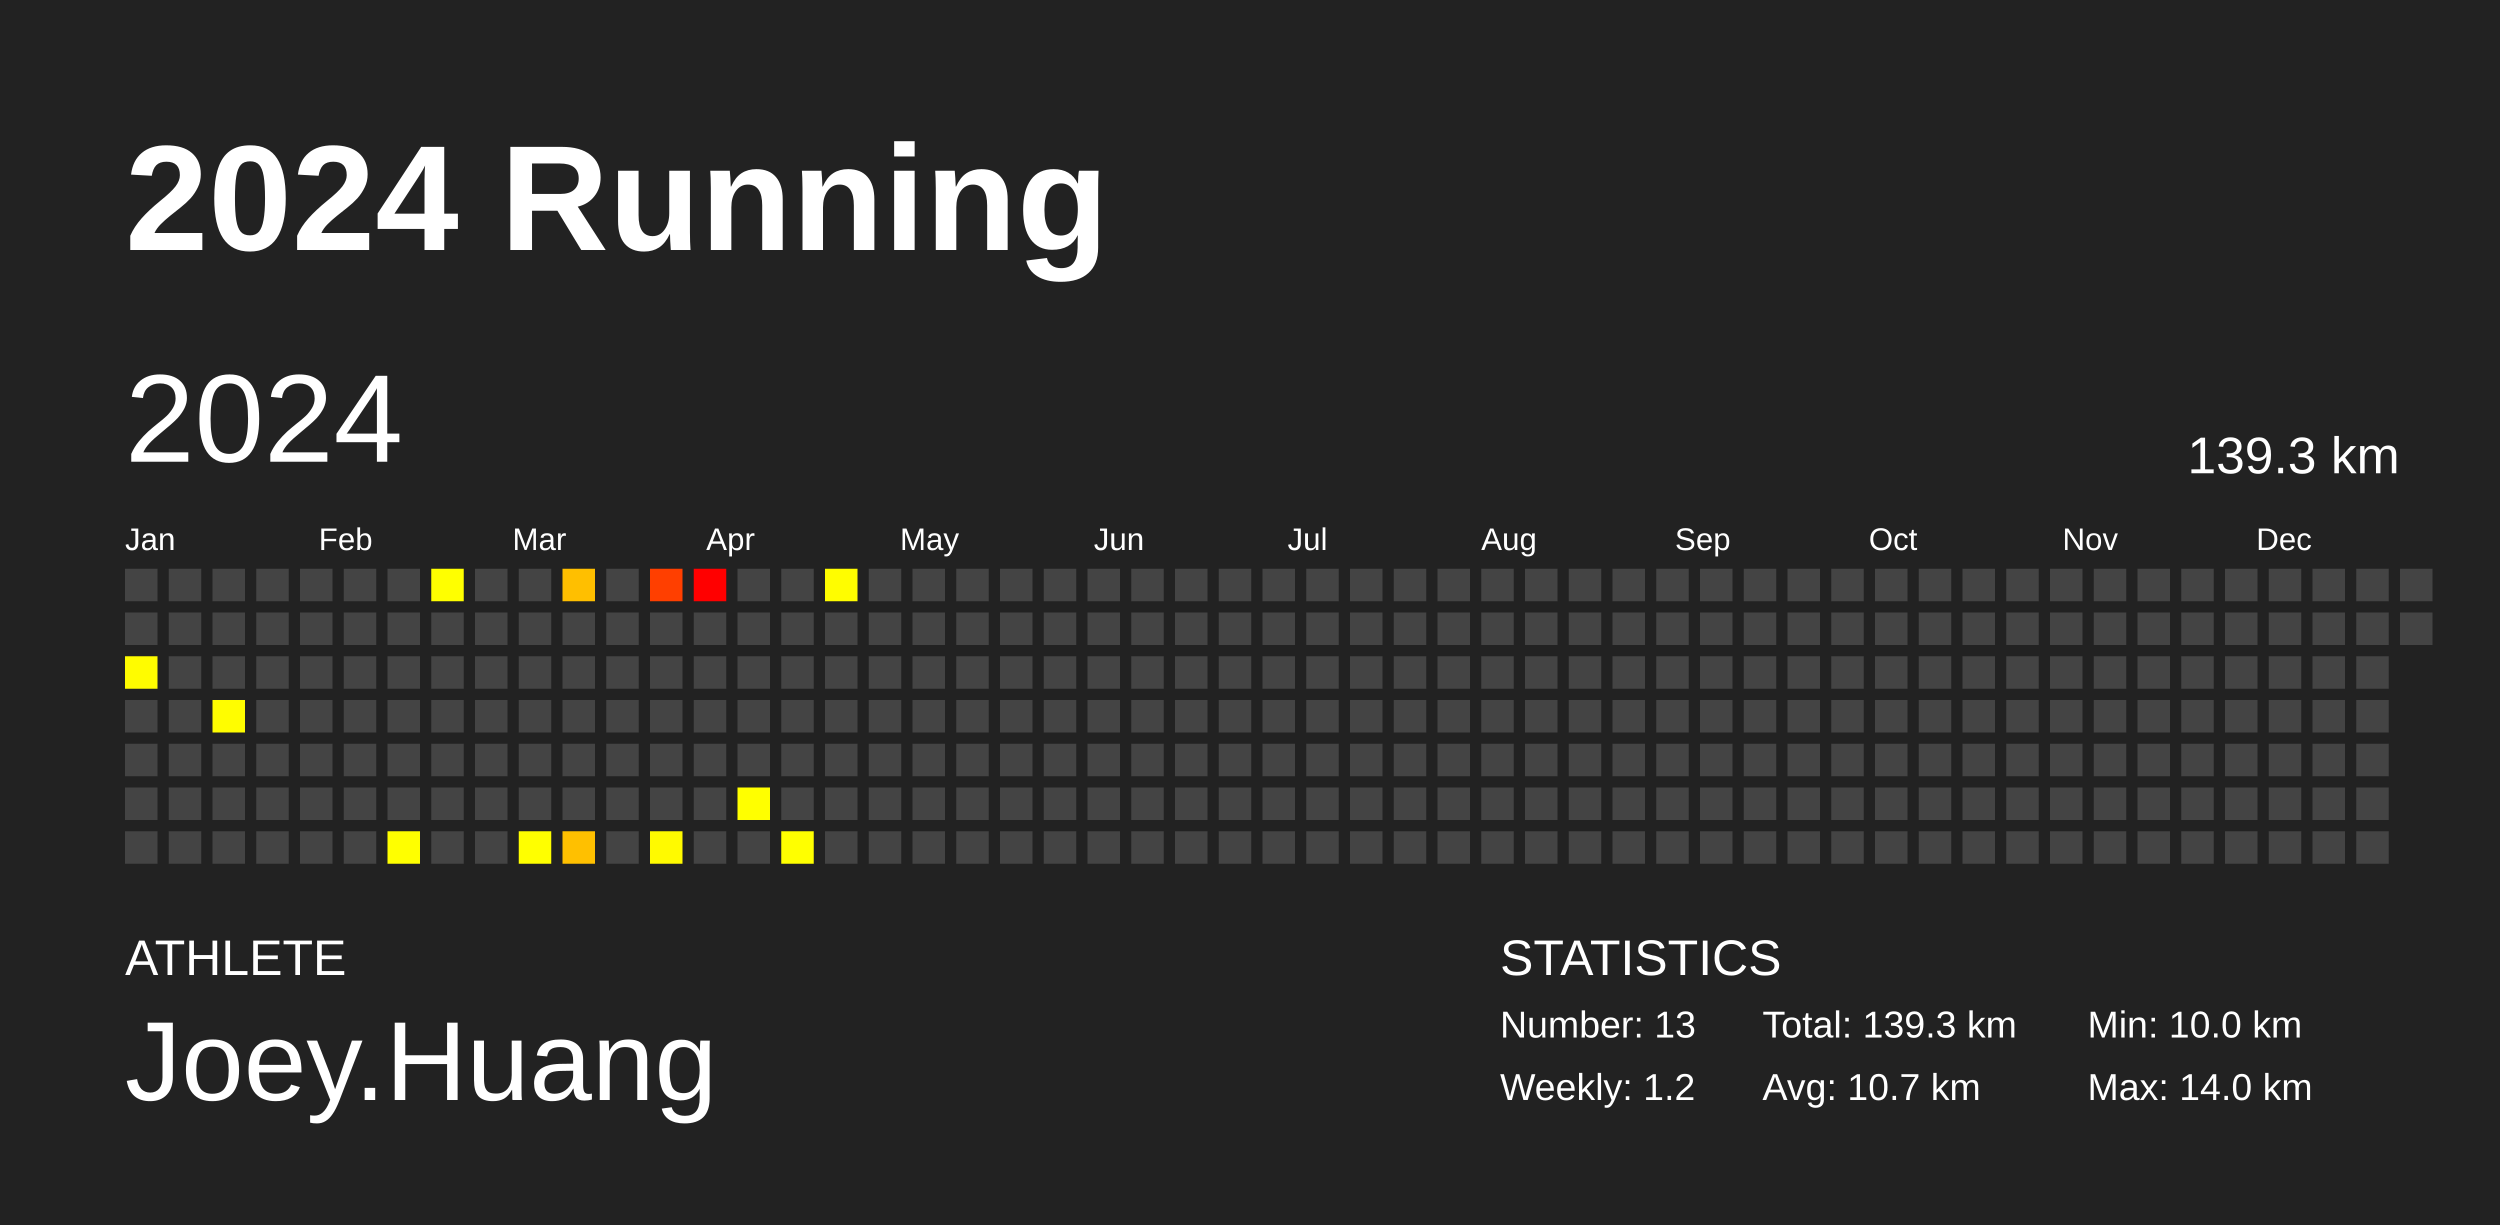
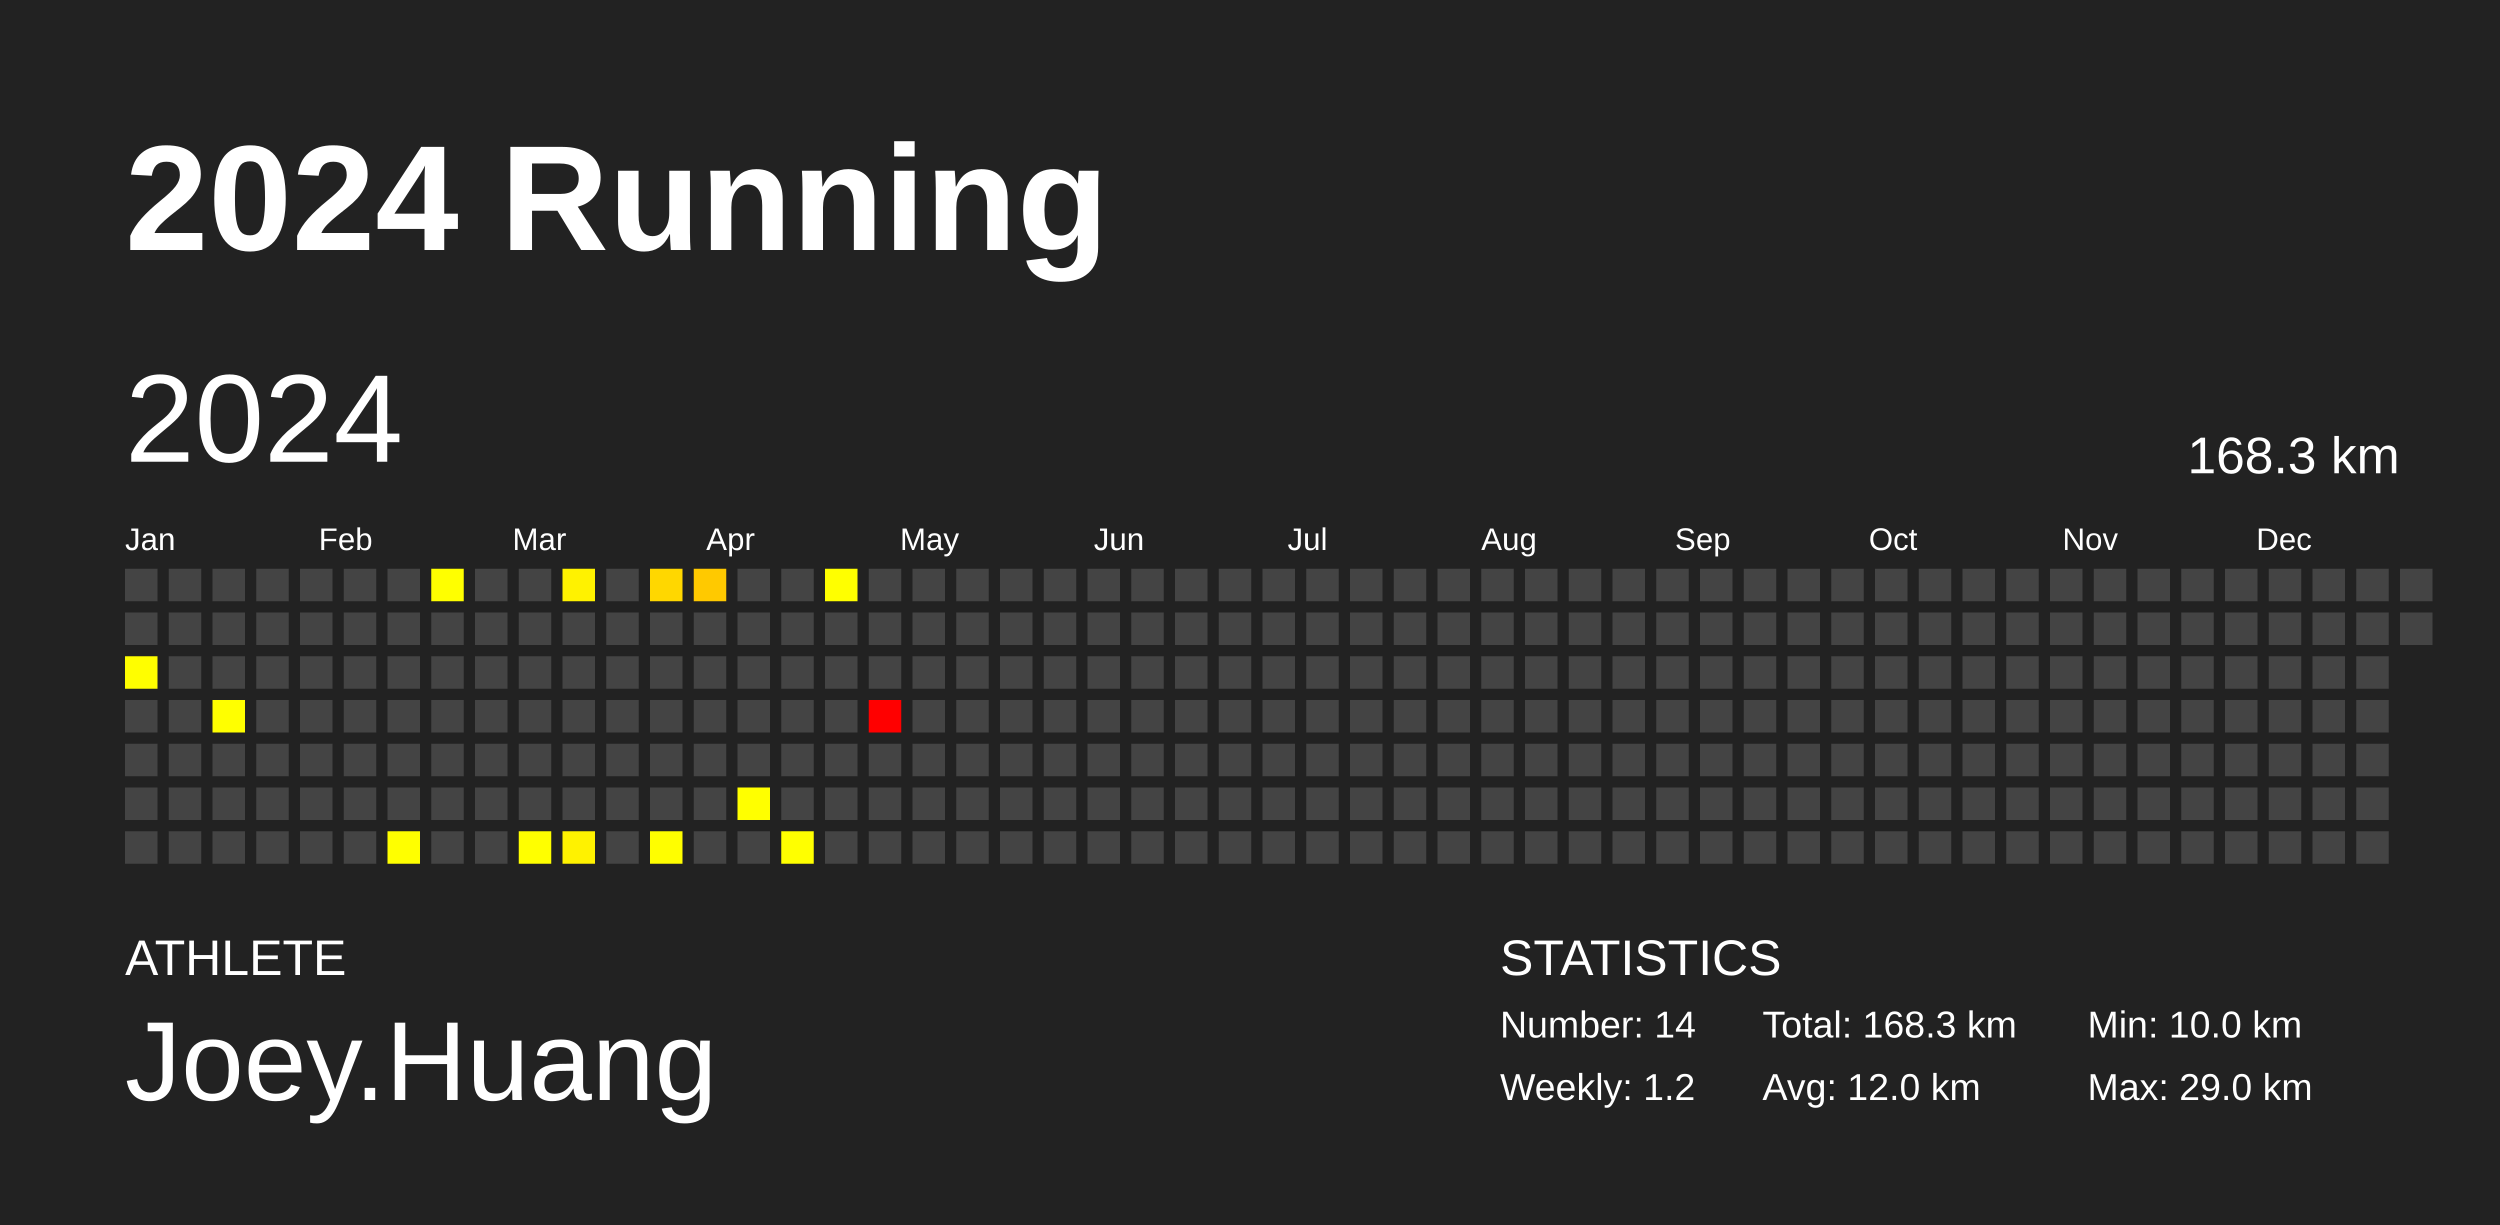
<svg xmlns="http://www.w3.org/2000/svg" baseProfile="full" height="98mm" version="1.1" viewBox="0,0,200,98" width="200mm">
  <defs />
  <rect fill="#222222" height="98" width="200" x="0" y="0" />
  <text fill="#FFFFFF" style="font-size:12px; font-family:Arial; font-weight:bold;" x="10" y="20">2024 Running</text>
  <text fill="#FFFFFF" style="font-size:4px; font-family:Arial" x="10" y="78">ATHLETE</text>
  <text fill="#FFFFFF" style="font-size:9px; font-family:Arial" x="10" y="88">Joey.Huang</text>
  <text fill="#FFFFFF" style="font-size:4px; font-family:Arial" x="120" y="78">STATISTICS</text>
-   <text fill="#FFFFFF" style="font-size:3px; font-family:Arial" x="120" y="83">Number: 13</text>
+   <text fill="#FFFFFF" style="font-size:3px; font-family:Arial" x="120" y="83">Number: 14</text>
  <text fill="#FFFFFF" style="font-size:3px; font-family:Arial" x="120" y="88">Weekly: 1.2</text>
-   <text fill="#FFFFFF" style="font-size:3px; font-family:Arial" x="141" y="83">Total: 139.3 km</text>
-   <text fill="#FFFFFF" style="font-size:3px; font-family:Arial" x="141" y="88">Avg: 10.7 km</text>
+   <text fill="#FFFFFF" style="font-size:3px; font-family:Arial" x="141" y="83">Total: 168.3 km</text>
+   <text fill="#FFFFFF" style="font-size:3px; font-family:Arial" x="141" y="88">Avg: 12.0 km</text>
  <text fill="#FFFFFF" style="font-size:3px; font-family:Arial" x="167" y="83">Min: 10.0 km</text>
-   <text fill="#FFFFFF" style="font-size:3px; font-family:Arial" x="167" y="88">Max: 14.0 km</text>
+   <text fill="#FFFFFF" style="font-size:3px; font-family:Arial" x="167" y="88">Max: 29.0 km</text>
  <text dominant-baseline="hanging" fill="#FFFFFF" style="font-size:10.0px; font-family:Arial;" x="10" y="30">2024</text>
-   <text dominant-baseline="hanging" fill="#FFFFFF" style="font-size:4.125px; font-family:Arial;" x="175" y="35">139.3 km</text>
+   <text dominant-baseline="hanging" fill="#FFFFFF" style="font-size:4.125px; font-family:Arial;" x="175" y="35">168.3 km</text>
  <text fill="#FFFFFF" style="font-size:2.5px; font-family:Arial" x="10.0" y="44">Jan</text>
  <text fill="#FFFFFF" style="font-size:2.5px; font-family:Arial" x="25.5" y="44">Feb</text>
  <text fill="#FFFFFF" style="font-size:2.5px; font-family:Arial" x="41.0" y="44">Mar</text>
  <text fill="#FFFFFF" style="font-size:2.5px; font-family:Arial" x="56.5" y="44">Apr</text>
  <text fill="#FFFFFF" style="font-size:2.5px; font-family:Arial" x="72.0" y="44">May</text>
  <text fill="#FFFFFF" style="font-size:2.5px; font-family:Arial" x="87.5" y="44">Jun</text>
  <text fill="#FFFFFF" style="font-size:2.5px; font-family:Arial" x="103.0" y="44">Jul</text>
  <text fill="#FFFFFF" style="font-size:2.5px; font-family:Arial" x="118.5" y="44">Aug</text>
  <text fill="#FFFFFF" style="font-size:2.5px; font-family:Arial" x="134.0" y="44">Sep</text>
  <text fill="#FFFFFF" style="font-size:2.5px; font-family:Arial" x="149.5" y="44">Oct</text>
  <text fill="#FFFFFF" style="font-size:2.5px; font-family:Arial" x="165.0" y="44">Nov</text>
  <text fill="#FFFFFF" style="font-size:2.5px; font-family:Arial" x="180.5" y="44">Dec</text>
  <rect fill="#444444" height="2.6" width="2.6" x="10.0" y="45.5" />
  <rect fill="#444444" height="2.6" width="2.6" x="10.0" y="49.0" />
-   <rect fill="#fffc00" height="2.6" width="2.6" x="10.0" y="52.5" />
+   <rect fill="#fffe00" height="2.6" width="2.6" x="10.0" y="52.5" />
  <rect fill="#444444" height="2.6" width="2.6" x="10.0" y="56.0" />
  <rect fill="#444444" height="2.6" width="2.6" x="10.0" y="59.5" />
  <rect fill="#444444" height="2.6" width="2.6" x="10.0" y="63.0" />
  <rect fill="#444444" height="2.6" width="2.6" x="10.0" y="66.5" />
  <rect fill="#444444" height="2.6" width="2.6" x="13.5" y="45.5" />
  <rect fill="#444444" height="2.6" width="2.6" x="13.5" y="49.0" />
  <rect fill="#444444" height="2.6" width="2.6" x="13.5" y="52.5" />
  <rect fill="#444444" height="2.6" width="2.6" x="13.5" y="56.0" />
  <rect fill="#444444" height="2.6" width="2.6" x="13.5" y="59.5" />
  <rect fill="#444444" height="2.6" width="2.6" x="13.5" y="63.0" />
  <rect fill="#444444" height="2.6" width="2.6" x="13.5" y="66.5" />
  <rect fill="#444444" height="2.6" width="2.6" x="17.0" y="45.5" />
  <rect fill="#444444" height="2.6" width="2.6" x="17.0" y="49.0" />
  <rect fill="#444444" height="2.6" width="2.6" x="17.0" y="52.5" />
-   <rect fill="#fffd00" height="2.6" width="2.6" x="17.0" y="56.0" />
+   <rect fill="#ffff00" height="2.6" width="2.6" x="17.0" y="56.0" />
  <rect fill="#444444" height="2.6" width="2.6" x="17.0" y="59.5" />
  <rect fill="#444444" height="2.6" width="2.6" x="17.0" y="63.0" />
  <rect fill="#444444" height="2.6" width="2.6" x="17.0" y="66.5" />
  <rect fill="#444444" height="2.6" width="2.6" x="20.5" y="45.5" />
  <rect fill="#444444" height="2.6" width="2.6" x="20.5" y="49.0" />
  <rect fill="#444444" height="2.6" width="2.6" x="20.5" y="52.5" />
  <rect fill="#444444" height="2.6" width="2.6" x="20.5" y="56.0" />
  <rect fill="#444444" height="2.6" width="2.6" x="20.5" y="59.5" />
  <rect fill="#444444" height="2.6" width="2.6" x="20.5" y="63.0" />
  <rect fill="#444444" height="2.6" width="2.6" x="20.5" y="66.5" />
  <rect fill="#444444" height="2.6" width="2.6" x="24.0" y="45.5" />
  <rect fill="#444444" height="2.6" width="2.6" x="24.0" y="49.0" />
  <rect fill="#444444" height="2.6" width="2.6" x="24.0" y="52.5" />
  <rect fill="#444444" height="2.6" width="2.6" x="24.0" y="56.0" />
  <rect fill="#444444" height="2.6" width="2.6" x="24.0" y="59.5" />
  <rect fill="#444444" height="2.6" width="2.6" x="24.0" y="63.0" />
  <rect fill="#444444" height="2.6" width="2.6" x="24.0" y="66.5" />
  <rect fill="#444444" height="2.6" width="2.6" x="27.5" y="45.5" />
  <rect fill="#444444" height="2.6" width="2.6" x="27.5" y="49.0" />
  <rect fill="#444444" height="2.6" width="2.6" x="27.5" y="52.5" />
  <rect fill="#444444" height="2.6" width="2.6" x="27.5" y="56.0" />
  <rect fill="#444444" height="2.6" width="2.6" x="27.5" y="59.5" />
  <rect fill="#444444" height="2.6" width="2.6" x="27.5" y="63.0" />
  <rect fill="#444444" height="2.6" width="2.6" x="27.5" y="66.5" />
  <rect fill="#444444" height="2.6" width="2.6" x="31.0" y="45.5" />
  <rect fill="#444444" height="2.6" width="2.6" x="31.0" y="49.0" />
  <rect fill="#444444" height="2.6" width="2.6" x="31.0" y="52.5" />
  <rect fill="#444444" height="2.6" width="2.6" x="31.0" y="56.0" />
  <rect fill="#444444" height="2.6" width="2.6" x="31.0" y="59.5" />
  <rect fill="#444444" height="2.6" width="2.6" x="31.0" y="63.0" />
  <rect fill="#ffff00" height="2.6" width="2.6" x="31.0" y="66.5" />
  <rect fill="#ffff00" height="2.6" width="2.6" x="34.5" y="45.5" />
  <rect fill="#444444" height="2.6" width="2.6" x="34.5" y="49.0" />
  <rect fill="#444444" height="2.6" width="2.6" x="34.5" y="52.5" />
  <rect fill="#444444" height="2.6" width="2.6" x="34.5" y="56.0" />
  <rect fill="#444444" height="2.6" width="2.6" x="34.5" y="59.5" />
  <rect fill="#444444" height="2.6" width="2.6" x="34.5" y="63.0" />
  <rect fill="#444444" height="2.6" width="2.6" x="34.5" y="66.5" />
  <rect fill="#444444" height="2.6" width="2.6" x="38.0" y="45.5" />
  <rect fill="#444444" height="2.6" width="2.6" x="38.0" y="49.0" />
  <rect fill="#444444" height="2.6" width="2.6" x="38.0" y="52.5" />
  <rect fill="#444444" height="2.6" width="2.6" x="38.0" y="56.0" />
  <rect fill="#444444" height="2.6" width="2.6" x="38.0" y="59.5" />
  <rect fill="#444444" height="2.6" width="2.6" x="38.0" y="63.0" />
  <rect fill="#444444" height="2.6" width="2.6" x="38.0" y="66.5" />
  <rect fill="#444444" height="2.6" width="2.6" x="41.5" y="45.5" />
  <rect fill="#444444" height="2.6" width="2.6" x="41.5" y="49.0" />
  <rect fill="#444444" height="2.6" width="2.6" x="41.5" y="52.5" />
  <rect fill="#444444" height="2.6" width="2.6" x="41.5" y="56.0" />
  <rect fill="#444444" height="2.6" width="2.6" x="41.5" y="59.5" />
  <rect fill="#444444" height="2.6" width="2.6" x="41.5" y="63.0" />
  <rect fill="#ffff00" height="2.6" width="2.6" x="41.5" y="66.5" />
-   <rect fill="#ffbf00" height="2.6" width="2.6" x="45.0" y="45.5" />
+   <rect fill="#fff200" height="2.6" width="2.6" x="45.0" y="45.5" />
  <rect fill="#444444" height="2.6" width="2.6" x="45.0" y="49.0" />
  <rect fill="#444444" height="2.6" width="2.6" x="45.0" y="52.5" />
  <rect fill="#444444" height="2.6" width="2.6" x="45.0" y="56.0" />
  <rect fill="#444444" height="2.6" width="2.6" x="45.0" y="59.5" />
  <rect fill="#444444" height="2.6" width="2.6" x="45.0" y="63.0" />
-   <rect fill="#ffc000" height="2.6" width="2.6" x="45.0" y="66.5" />
+   <rect fill="#fff200" height="2.6" width="2.6" x="45.0" y="66.5" />
  <rect fill="#444444" height="2.6" width="2.6" x="48.5" y="45.5" />
  <rect fill="#444444" height="2.6" width="2.6" x="48.5" y="49.0" />
  <rect fill="#444444" height="2.6" width="2.6" x="48.5" y="52.5" />
  <rect fill="#444444" height="2.6" width="2.6" x="48.5" y="56.0" />
  <rect fill="#444444" height="2.6" width="2.6" x="48.5" y="59.5" />
  <rect fill="#444444" height="2.6" width="2.6" x="48.5" y="63.0" />
  <rect fill="#444444" height="2.6" width="2.6" x="48.5" y="66.5" />
-   <rect fill="#ff3f00" height="2.6" width="2.6" x="52.0" y="45.5" />
+   <rect fill="#ffd700" height="2.6" width="2.6" x="52.0" y="45.5" />
  <rect fill="#444444" height="2.6" width="2.6" x="52.0" y="49.0" />
  <rect fill="#444444" height="2.6" width="2.6" x="52.0" y="52.5" />
  <rect fill="#444444" height="2.6" width="2.6" x="52.0" y="56.0" />
  <rect fill="#444444" height="2.6" width="2.6" x="52.0" y="59.5" />
  <rect fill="#444444" height="2.6" width="2.6" x="52.0" y="63.0" />
-   <rect fill="#fffa00" height="2.6" width="2.6" x="52.0" y="66.5" />
-   <rect fill="#ff0000" height="2.6" width="2.6" x="55.5" y="45.5" />
+   <rect fill="#fffe00" height="2.6" width="2.6" x="52.0" y="66.5" />
+   <rect fill="#ffc900" height="2.6" width="2.6" x="55.5" y="45.5" />
  <rect fill="#444444" height="2.6" width="2.6" x="55.5" y="49.0" />
  <rect fill="#444444" height="2.6" width="2.6" x="55.5" y="52.5" />
  <rect fill="#444444" height="2.6" width="2.6" x="55.5" y="56.0" />
  <rect fill="#444444" height="2.6" width="2.6" x="55.5" y="59.5" />
  <rect fill="#444444" height="2.6" width="2.6" x="55.5" y="63.0" />
  <rect fill="#444444" height="2.6" width="2.6" x="55.5" y="66.5" />
  <rect fill="#444444" height="2.6" width="2.6" x="59.0" y="45.5" />
  <rect fill="#444444" height="2.6" width="2.6" x="59.0" y="49.0" />
  <rect fill="#444444" height="2.6" width="2.6" x="59.0" y="52.5" />
  <rect fill="#444444" height="2.6" width="2.6" x="59.0" y="56.0" />
  <rect fill="#444444" height="2.6" width="2.6" x="59.0" y="59.5" />
  <rect fill="#ffff00" height="2.6" width="2.6" x="59.0" y="63.0" />
  <rect fill="#444444" height="2.6" width="2.6" x="59.0" y="66.5" />
  <rect fill="#444444" height="2.6" width="2.6" x="62.5" y="45.5" />
  <rect fill="#444444" height="2.6" width="2.6" x="62.5" y="49.0" />
  <rect fill="#444444" height="2.6" width="2.6" x="62.5" y="52.5" />
  <rect fill="#444444" height="2.6" width="2.6" x="62.5" y="56.0" />
  <rect fill="#444444" height="2.6" width="2.6" x="62.5" y="59.5" />
  <rect fill="#444444" height="2.6" width="2.6" x="62.5" y="63.0" />
  <rect fill="#ffff00" height="2.6" width="2.6" x="62.5" y="66.5" />
-   <rect fill="#fffd00" height="2.6" width="2.6" x="66.0" y="45.5" />
+   <rect fill="#ffff00" height="2.6" width="2.6" x="66.0" y="45.5" />
  <rect fill="#444444" height="2.6" width="2.6" x="66.0" y="49.0" />
  <rect fill="#444444" height="2.6" width="2.6" x="66.0" y="52.5" />
  <rect fill="#444444" height="2.6" width="2.6" x="66.0" y="56.0" />
  <rect fill="#444444" height="2.6" width="2.6" x="66.0" y="59.5" />
  <rect fill="#444444" height="2.6" width="2.6" x="66.0" y="63.0" />
  <rect fill="#444444" height="2.6" width="2.6" x="66.0" y="66.5" />
  <rect fill="#444444" height="2.6" width="2.6" x="69.5" y="45.5" />
  <rect fill="#444444" height="2.6" width="2.6" x="69.5" y="49.0" />
  <rect fill="#444444" height="2.6" width="2.6" x="69.5" y="52.5" />
-   <rect fill="#444444" height="2.6" width="2.6" x="69.5" y="56.0" />
+   <rect fill="red" height="2.6" width="2.6" x="69.5" y="56.0" />
  <rect fill="#444444" height="2.6" width="2.6" x="69.5" y="59.5" />
  <rect fill="#444444" height="2.6" width="2.6" x="69.5" y="63.0" />
  <rect fill="#444444" height="2.6" width="2.6" x="69.5" y="66.5" />
  <rect fill="#444444" height="2.6" width="2.6" x="73.0" y="45.5" />
  <rect fill="#444444" height="2.6" width="2.6" x="73.0" y="49.0" />
  <rect fill="#444444" height="2.6" width="2.6" x="73.0" y="52.5" />
  <rect fill="#444444" height="2.6" width="2.6" x="73.0" y="56.0" />
  <rect fill="#444444" height="2.6" width="2.6" x="73.0" y="59.5" />
  <rect fill="#444444" height="2.6" width="2.6" x="73.0" y="63.0" />
  <rect fill="#444444" height="2.6" width="2.6" x="73.0" y="66.5" />
  <rect fill="#444444" height="2.6" width="2.6" x="76.5" y="45.5" />
  <rect fill="#444444" height="2.6" width="2.6" x="76.5" y="49.0" />
  <rect fill="#444444" height="2.6" width="2.6" x="76.5" y="52.5" />
  <rect fill="#444444" height="2.6" width="2.6" x="76.5" y="56.0" />
  <rect fill="#444444" height="2.6" width="2.6" x="76.5" y="59.5" />
  <rect fill="#444444" height="2.6" width="2.6" x="76.5" y="63.0" />
  <rect fill="#444444" height="2.6" width="2.6" x="76.5" y="66.5" />
  <rect fill="#444444" height="2.6" width="2.6" x="80.0" y="45.5" />
  <rect fill="#444444" height="2.6" width="2.6" x="80.0" y="49.0" />
  <rect fill="#444444" height="2.6" width="2.6" x="80.0" y="52.5" />
  <rect fill="#444444" height="2.6" width="2.6" x="80.0" y="56.0" />
  <rect fill="#444444" height="2.6" width="2.6" x="80.0" y="59.5" />
  <rect fill="#444444" height="2.6" width="2.6" x="80.0" y="63.0" />
  <rect fill="#444444" height="2.6" width="2.6" x="80.0" y="66.5" />
  <rect fill="#444444" height="2.6" width="2.6" x="83.5" y="45.5" />
  <rect fill="#444444" height="2.6" width="2.6" x="83.5" y="49.0" />
  <rect fill="#444444" height="2.6" width="2.6" x="83.5" y="52.5" />
  <rect fill="#444444" height="2.6" width="2.6" x="83.5" y="56.0" />
  <rect fill="#444444" height="2.6" width="2.6" x="83.5" y="59.5" />
  <rect fill="#444444" height="2.6" width="2.6" x="83.5" y="63.0" />
  <rect fill="#444444" height="2.6" width="2.6" x="83.5" y="66.5" />
  <rect fill="#444444" height="2.6" width="2.6" x="87.0" y="45.5" />
  <rect fill="#444444" height="2.6" width="2.6" x="87.0" y="49.0" />
  <rect fill="#444444" height="2.6" width="2.6" x="87.0" y="52.5" />
  <rect fill="#444444" height="2.6" width="2.6" x="87.0" y="56.0" />
  <rect fill="#444444" height="2.6" width="2.6" x="87.0" y="59.5" />
  <rect fill="#444444" height="2.6" width="2.6" x="87.0" y="63.0" />
  <rect fill="#444444" height="2.6" width="2.6" x="87.0" y="66.5" />
  <rect fill="#444444" height="2.6" width="2.6" x="90.5" y="45.5" />
  <rect fill="#444444" height="2.6" width="2.6" x="90.5" y="49.0" />
  <rect fill="#444444" height="2.6" width="2.6" x="90.5" y="52.5" />
  <rect fill="#444444" height="2.6" width="2.6" x="90.5" y="56.0" />
  <rect fill="#444444" height="2.6" width="2.6" x="90.5" y="59.5" />
  <rect fill="#444444" height="2.6" width="2.6" x="90.5" y="63.0" />
  <rect fill="#444444" height="2.6" width="2.6" x="90.5" y="66.5" />
  <rect fill="#444444" height="2.6" width="2.6" x="94.0" y="45.5" />
  <rect fill="#444444" height="2.6" width="2.6" x="94.0" y="49.0" />
  <rect fill="#444444" height="2.6" width="2.6" x="94.0" y="52.5" />
  <rect fill="#444444" height="2.6" width="2.6" x="94.0" y="56.0" />
  <rect fill="#444444" height="2.6" width="2.6" x="94.0" y="59.5" />
  <rect fill="#444444" height="2.6" width="2.6" x="94.0" y="63.0" />
  <rect fill="#444444" height="2.6" width="2.6" x="94.0" y="66.5" />
  <rect fill="#444444" height="2.6" width="2.6" x="97.5" y="45.5" />
  <rect fill="#444444" height="2.6" width="2.6" x="97.5" y="49.0" />
  <rect fill="#444444" height="2.6" width="2.6" x="97.5" y="52.5" />
  <rect fill="#444444" height="2.6" width="2.6" x="97.5" y="56.0" />
  <rect fill="#444444" height="2.6" width="2.6" x="97.5" y="59.5" />
  <rect fill="#444444" height="2.6" width="2.6" x="97.5" y="63.0" />
  <rect fill="#444444" height="2.6" width="2.6" x="97.5" y="66.5" />
  <rect fill="#444444" height="2.6" width="2.6" x="101.0" y="45.5" />
  <rect fill="#444444" height="2.6" width="2.6" x="101.0" y="49.0" />
  <rect fill="#444444" height="2.6" width="2.6" x="101.0" y="52.5" />
  <rect fill="#444444" height="2.6" width="2.6" x="101.0" y="56.0" />
  <rect fill="#444444" height="2.6" width="2.6" x="101.0" y="59.5" />
  <rect fill="#444444" height="2.6" width="2.6" x="101.0" y="63.0" />
  <rect fill="#444444" height="2.6" width="2.6" x="101.0" y="66.5" />
  <rect fill="#444444" height="2.6" width="2.6" x="104.5" y="45.5" />
  <rect fill="#444444" height="2.6" width="2.6" x="104.5" y="49.0" />
  <rect fill="#444444" height="2.6" width="2.6" x="104.5" y="52.5" />
  <rect fill="#444444" height="2.6" width="2.6" x="104.5" y="56.0" />
  <rect fill="#444444" height="2.6" width="2.6" x="104.5" y="59.5" />
  <rect fill="#444444" height="2.6" width="2.6" x="104.5" y="63.0" />
  <rect fill="#444444" height="2.6" width="2.6" x="104.5" y="66.5" />
  <rect fill="#444444" height="2.6" width="2.6" x="108.0" y="45.5" />
  <rect fill="#444444" height="2.6" width="2.6" x="108.0" y="49.0" />
  <rect fill="#444444" height="2.6" width="2.6" x="108.0" y="52.5" />
  <rect fill="#444444" height="2.6" width="2.6" x="108.0" y="56.0" />
  <rect fill="#444444" height="2.6" width="2.6" x="108.0" y="59.5" />
  <rect fill="#444444" height="2.6" width="2.6" x="108.0" y="63.0" />
  <rect fill="#444444" height="2.6" width="2.6" x="108.0" y="66.5" />
  <rect fill="#444444" height="2.6" width="2.6" x="111.5" y="45.5" />
  <rect fill="#444444" height="2.6" width="2.6" x="111.5" y="49.0" />
  <rect fill="#444444" height="2.6" width="2.6" x="111.5" y="52.5" />
  <rect fill="#444444" height="2.6" width="2.6" x="111.5" y="56.0" />
  <rect fill="#444444" height="2.6" width="2.6" x="111.5" y="59.5" />
  <rect fill="#444444" height="2.6" width="2.6" x="111.5" y="63.0" />
  <rect fill="#444444" height="2.6" width="2.6" x="111.5" y="66.5" />
  <rect fill="#444444" height="2.6" width="2.6" x="115.0" y="45.5" />
  <rect fill="#444444" height="2.6" width="2.6" x="115.0" y="49.0" />
  <rect fill="#444444" height="2.6" width="2.6" x="115.0" y="52.5" />
  <rect fill="#444444" height="2.6" width="2.6" x="115.0" y="56.0" />
  <rect fill="#444444" height="2.6" width="2.6" x="115.0" y="59.5" />
  <rect fill="#444444" height="2.6" width="2.6" x="115.0" y="63.0" />
  <rect fill="#444444" height="2.6" width="2.6" x="115.0" y="66.5" />
  <rect fill="#444444" height="2.6" width="2.6" x="118.5" y="45.5" />
  <rect fill="#444444" height="2.6" width="2.6" x="118.5" y="49.0" />
  <rect fill="#444444" height="2.6" width="2.6" x="118.5" y="52.5" />
  <rect fill="#444444" height="2.6" width="2.6" x="118.5" y="56.0" />
  <rect fill="#444444" height="2.6" width="2.6" x="118.5" y="59.5" />
  <rect fill="#444444" height="2.6" width="2.6" x="118.5" y="63.0" />
  <rect fill="#444444" height="2.6" width="2.6" x="118.5" y="66.5" />
  <rect fill="#444444" height="2.6" width="2.6" x="122.0" y="45.5" />
  <rect fill="#444444" height="2.6" width="2.6" x="122.0" y="49.0" />
  <rect fill="#444444" height="2.6" width="2.6" x="122.0" y="52.5" />
  <rect fill="#444444" height="2.6" width="2.6" x="122.0" y="56.0" />
  <rect fill="#444444" height="2.6" width="2.6" x="122.0" y="59.5" />
  <rect fill="#444444" height="2.6" width="2.6" x="122.0" y="63.0" />
  <rect fill="#444444" height="2.6" width="2.6" x="122.0" y="66.5" />
  <rect fill="#444444" height="2.6" width="2.6" x="125.5" y="45.5" />
  <rect fill="#444444" height="2.6" width="2.6" x="125.5" y="49.0" />
  <rect fill="#444444" height="2.6" width="2.6" x="125.5" y="52.5" />
  <rect fill="#444444" height="2.6" width="2.6" x="125.5" y="56.0" />
  <rect fill="#444444" height="2.6" width="2.6" x="125.5" y="59.5" />
  <rect fill="#444444" height="2.6" width="2.6" x="125.5" y="63.0" />
  <rect fill="#444444" height="2.6" width="2.6" x="125.5" y="66.5" />
  <rect fill="#444444" height="2.6" width="2.6" x="129.0" y="45.5" />
  <rect fill="#444444" height="2.6" width="2.6" x="129.0" y="49.0" />
  <rect fill="#444444" height="2.6" width="2.6" x="129.0" y="52.5" />
  <rect fill="#444444" height="2.6" width="2.6" x="129.0" y="56.0" />
  <rect fill="#444444" height="2.6" width="2.6" x="129.0" y="59.5" />
  <rect fill="#444444" height="2.6" width="2.6" x="129.0" y="63.0" />
  <rect fill="#444444" height="2.6" width="2.6" x="129.0" y="66.5" />
  <rect fill="#444444" height="2.6" width="2.6" x="132.5" y="45.5" />
  <rect fill="#444444" height="2.6" width="2.6" x="132.5" y="49.0" />
  <rect fill="#444444" height="2.6" width="2.6" x="132.5" y="52.5" />
  <rect fill="#444444" height="2.6" width="2.6" x="132.5" y="56.0" />
  <rect fill="#444444" height="2.6" width="2.6" x="132.5" y="59.5" />
  <rect fill="#444444" height="2.6" width="2.6" x="132.5" y="63.0" />
  <rect fill="#444444" height="2.6" width="2.6" x="132.5" y="66.5" />
  <rect fill="#444444" height="2.6" width="2.6" x="136.0" y="45.5" />
  <rect fill="#444444" height="2.6" width="2.6" x="136.0" y="49.0" />
  <rect fill="#444444" height="2.6" width="2.6" x="136.0" y="52.5" />
  <rect fill="#444444" height="2.6" width="2.6" x="136.0" y="56.0" />
  <rect fill="#444444" height="2.6" width="2.6" x="136.0" y="59.5" />
  <rect fill="#444444" height="2.6" width="2.6" x="136.0" y="63.0" />
  <rect fill="#444444" height="2.6" width="2.6" x="136.0" y="66.5" />
  <rect fill="#444444" height="2.6" width="2.6" x="139.5" y="45.5" />
  <rect fill="#444444" height="2.6" width="2.6" x="139.5" y="49.0" />
  <rect fill="#444444" height="2.6" width="2.6" x="139.5" y="52.5" />
  <rect fill="#444444" height="2.6" width="2.6" x="139.5" y="56.0" />
  <rect fill="#444444" height="2.6" width="2.6" x="139.5" y="59.5" />
  <rect fill="#444444" height="2.6" width="2.6" x="139.5" y="63.0" />
  <rect fill="#444444" height="2.6" width="2.6" x="139.5" y="66.5" />
  <rect fill="#444444" height="2.6" width="2.6" x="143.0" y="45.5" />
  <rect fill="#444444" height="2.6" width="2.6" x="143.0" y="49.0" />
  <rect fill="#444444" height="2.6" width="2.6" x="143.0" y="52.5" />
  <rect fill="#444444" height="2.6" width="2.6" x="143.0" y="56.0" />
  <rect fill="#444444" height="2.6" width="2.6" x="143.0" y="59.5" />
  <rect fill="#444444" height="2.6" width="2.6" x="143.0" y="63.0" />
  <rect fill="#444444" height="2.6" width="2.6" x="143.0" y="66.5" />
  <rect fill="#444444" height="2.6" width="2.6" x="146.5" y="45.5" />
  <rect fill="#444444" height="2.6" width="2.6" x="146.5" y="49.0" />
  <rect fill="#444444" height="2.6" width="2.6" x="146.5" y="52.5" />
  <rect fill="#444444" height="2.6" width="2.6" x="146.5" y="56.0" />
  <rect fill="#444444" height="2.6" width="2.6" x="146.5" y="59.5" />
  <rect fill="#444444" height="2.6" width="2.6" x="146.5" y="63.0" />
  <rect fill="#444444" height="2.6" width="2.6" x="146.5" y="66.5" />
  <rect fill="#444444" height="2.6" width="2.6" x="150.0" y="45.5" />
  <rect fill="#444444" height="2.6" width="2.6" x="150.0" y="49.0" />
  <rect fill="#444444" height="2.6" width="2.6" x="150.0" y="52.5" />
  <rect fill="#444444" height="2.6" width="2.6" x="150.0" y="56.0" />
  <rect fill="#444444" height="2.6" width="2.6" x="150.0" y="59.5" />
  <rect fill="#444444" height="2.6" width="2.6" x="150.0" y="63.0" />
  <rect fill="#444444" height="2.6" width="2.6" x="150.0" y="66.5" />
  <rect fill="#444444" height="2.6" width="2.6" x="153.5" y="45.5" />
  <rect fill="#444444" height="2.6" width="2.6" x="153.5" y="49.0" />
  <rect fill="#444444" height="2.6" width="2.6" x="153.5" y="52.5" />
  <rect fill="#444444" height="2.6" width="2.6" x="153.5" y="56.0" />
  <rect fill="#444444" height="2.6" width="2.6" x="153.5" y="59.5" />
  <rect fill="#444444" height="2.6" width="2.6" x="153.5" y="63.0" />
  <rect fill="#444444" height="2.6" width="2.6" x="153.5" y="66.5" />
  <rect fill="#444444" height="2.6" width="2.6" x="157.0" y="45.5" />
  <rect fill="#444444" height="2.6" width="2.6" x="157.0" y="49.0" />
  <rect fill="#444444" height="2.6" width="2.6" x="157.0" y="52.5" />
  <rect fill="#444444" height="2.6" width="2.6" x="157.0" y="56.0" />
  <rect fill="#444444" height="2.6" width="2.6" x="157.0" y="59.5" />
  <rect fill="#444444" height="2.6" width="2.6" x="157.0" y="63.0" />
  <rect fill="#444444" height="2.6" width="2.6" x="157.0" y="66.5" />
  <rect fill="#444444" height="2.6" width="2.6" x="160.5" y="45.5" />
  <rect fill="#444444" height="2.6" width="2.6" x="160.5" y="49.0" />
  <rect fill="#444444" height="2.6" width="2.6" x="160.5" y="52.5" />
  <rect fill="#444444" height="2.6" width="2.6" x="160.5" y="56.0" />
  <rect fill="#444444" height="2.6" width="2.6" x="160.5" y="59.5" />
  <rect fill="#444444" height="2.6" width="2.6" x="160.5" y="63.0" />
  <rect fill="#444444" height="2.6" width="2.6" x="160.5" y="66.5" />
  <rect fill="#444444" height="2.6" width="2.6" x="164.0" y="45.5" />
  <rect fill="#444444" height="2.6" width="2.6" x="164.0" y="49.0" />
  <rect fill="#444444" height="2.6" width="2.6" x="164.0" y="52.5" />
  <rect fill="#444444" height="2.6" width="2.6" x="164.0" y="56.0" />
  <rect fill="#444444" height="2.6" width="2.6" x="164.0" y="59.5" />
  <rect fill="#444444" height="2.6" width="2.6" x="164.0" y="63.0" />
  <rect fill="#444444" height="2.6" width="2.6" x="164.0" y="66.5" />
  <rect fill="#444444" height="2.6" width="2.6" x="167.5" y="45.5" />
  <rect fill="#444444" height="2.6" width="2.6" x="167.5" y="49.0" />
  <rect fill="#444444" height="2.6" width="2.6" x="167.5" y="52.5" />
  <rect fill="#444444" height="2.6" width="2.6" x="167.5" y="56.0" />
  <rect fill="#444444" height="2.6" width="2.6" x="167.5" y="59.5" />
  <rect fill="#444444" height="2.6" width="2.6" x="167.5" y="63.0" />
  <rect fill="#444444" height="2.6" width="2.6" x="167.5" y="66.5" />
  <rect fill="#444444" height="2.6" width="2.6" x="171.0" y="45.5" />
  <rect fill="#444444" height="2.6" width="2.6" x="171.0" y="49.0" />
  <rect fill="#444444" height="2.6" width="2.6" x="171.0" y="52.5" />
  <rect fill="#444444" height="2.6" width="2.6" x="171.0" y="56.0" />
  <rect fill="#444444" height="2.6" width="2.6" x="171.0" y="59.5" />
  <rect fill="#444444" height="2.6" width="2.6" x="171.0" y="63.0" />
  <rect fill="#444444" height="2.6" width="2.6" x="171.0" y="66.5" />
  <rect fill="#444444" height="2.6" width="2.6" x="174.5" y="45.5" />
  <rect fill="#444444" height="2.6" width="2.6" x="174.5" y="49.0" />
  <rect fill="#444444" height="2.6" width="2.6" x="174.5" y="52.5" />
  <rect fill="#444444" height="2.6" width="2.6" x="174.5" y="56.0" />
  <rect fill="#444444" height="2.6" width="2.6" x="174.5" y="59.5" />
  <rect fill="#444444" height="2.6" width="2.6" x="174.5" y="63.0" />
  <rect fill="#444444" height="2.6" width="2.6" x="174.5" y="66.5" />
  <rect fill="#444444" height="2.6" width="2.6" x="178.0" y="45.5" />
  <rect fill="#444444" height="2.6" width="2.6" x="178.0" y="49.0" />
  <rect fill="#444444" height="2.6" width="2.6" x="178.0" y="52.5" />
  <rect fill="#444444" height="2.6" width="2.6" x="178.0" y="56.0" />
  <rect fill="#444444" height="2.6" width="2.6" x="178.0" y="59.5" />
  <rect fill="#444444" height="2.6" width="2.6" x="178.0" y="63.0" />
  <rect fill="#444444" height="2.6" width="2.6" x="178.0" y="66.5" />
  <rect fill="#444444" height="2.6" width="2.6" x="181.5" y="45.5" />
  <rect fill="#444444" height="2.6" width="2.6" x="181.5" y="49.0" />
  <rect fill="#444444" height="2.6" width="2.6" x="181.5" y="52.5" />
  <rect fill="#444444" height="2.6" width="2.6" x="181.5" y="56.0" />
  <rect fill="#444444" height="2.6" width="2.6" x="181.5" y="59.5" />
  <rect fill="#444444" height="2.6" width="2.6" x="181.5" y="63.0" />
  <rect fill="#444444" height="2.6" width="2.6" x="181.5" y="66.5" />
  <rect fill="#444444" height="2.6" width="2.6" x="185.0" y="45.5" />
  <rect fill="#444444" height="2.6" width="2.6" x="185.0" y="49.0" />
  <rect fill="#444444" height="2.6" width="2.6" x="185.0" y="52.5" />
  <rect fill="#444444" height="2.6" width="2.6" x="185.0" y="56.0" />
  <rect fill="#444444" height="2.6" width="2.6" x="185.0" y="59.5" />
  <rect fill="#444444" height="2.6" width="2.6" x="185.0" y="63.0" />
  <rect fill="#444444" height="2.6" width="2.6" x="185.0" y="66.5" />
  <rect fill="#444444" height="2.6" width="2.6" x="188.5" y="45.5" />
  <rect fill="#444444" height="2.6" width="2.6" x="188.5" y="49.0" />
  <rect fill="#444444" height="2.6" width="2.6" x="188.5" y="52.5" />
  <rect fill="#444444" height="2.6" width="2.6" x="188.5" y="56.0" />
  <rect fill="#444444" height="2.6" width="2.6" x="188.5" y="59.5" />
  <rect fill="#444444" height="2.6" width="2.6" x="188.5" y="63.0" />
  <rect fill="#444444" height="2.6" width="2.6" x="188.5" y="66.5" />
  <rect fill="#444444" height="2.6" width="2.6" x="192.0" y="45.5" />
  <rect fill="#444444" height="2.6" width="2.6" x="192.0" y="49.0" />
</svg>
